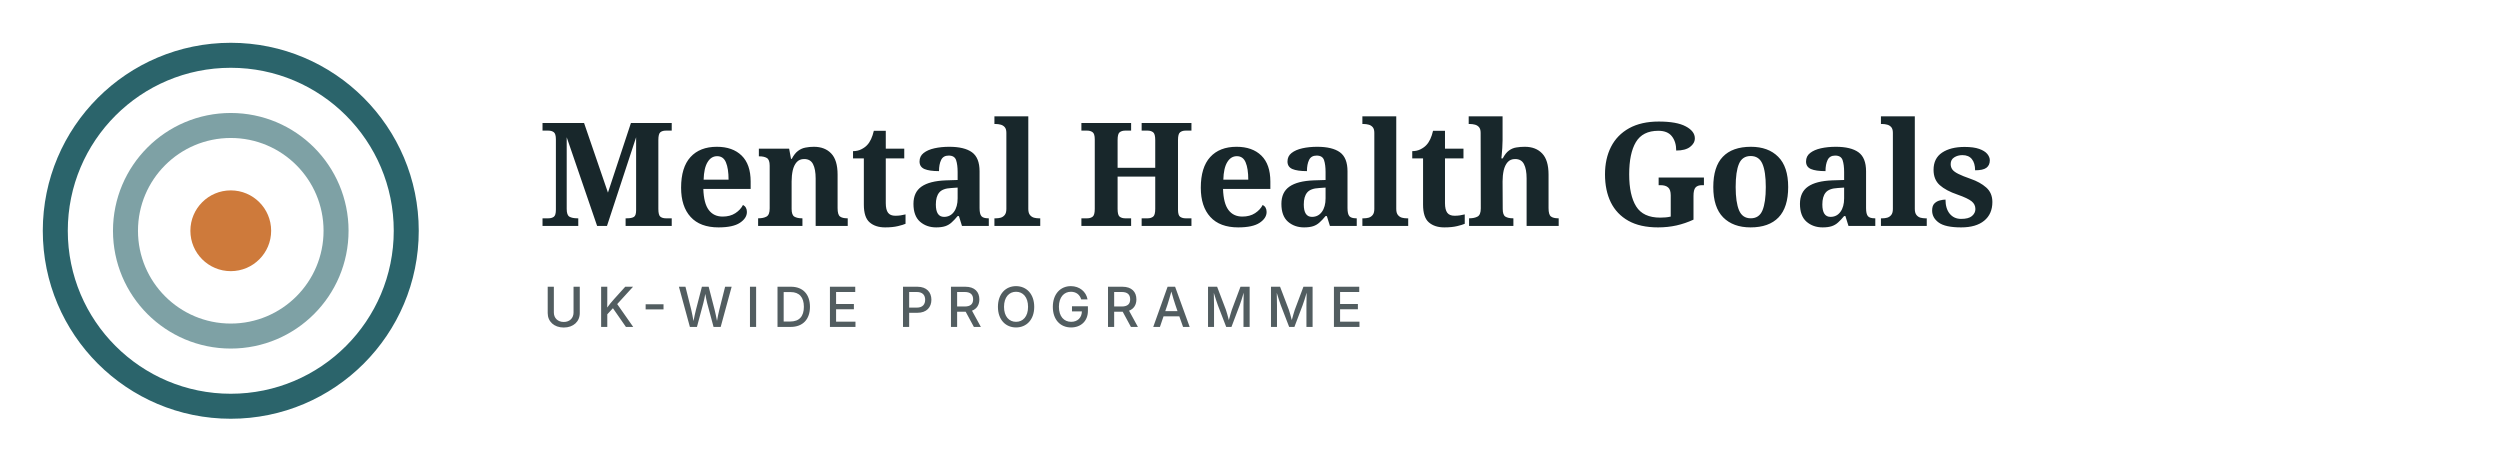
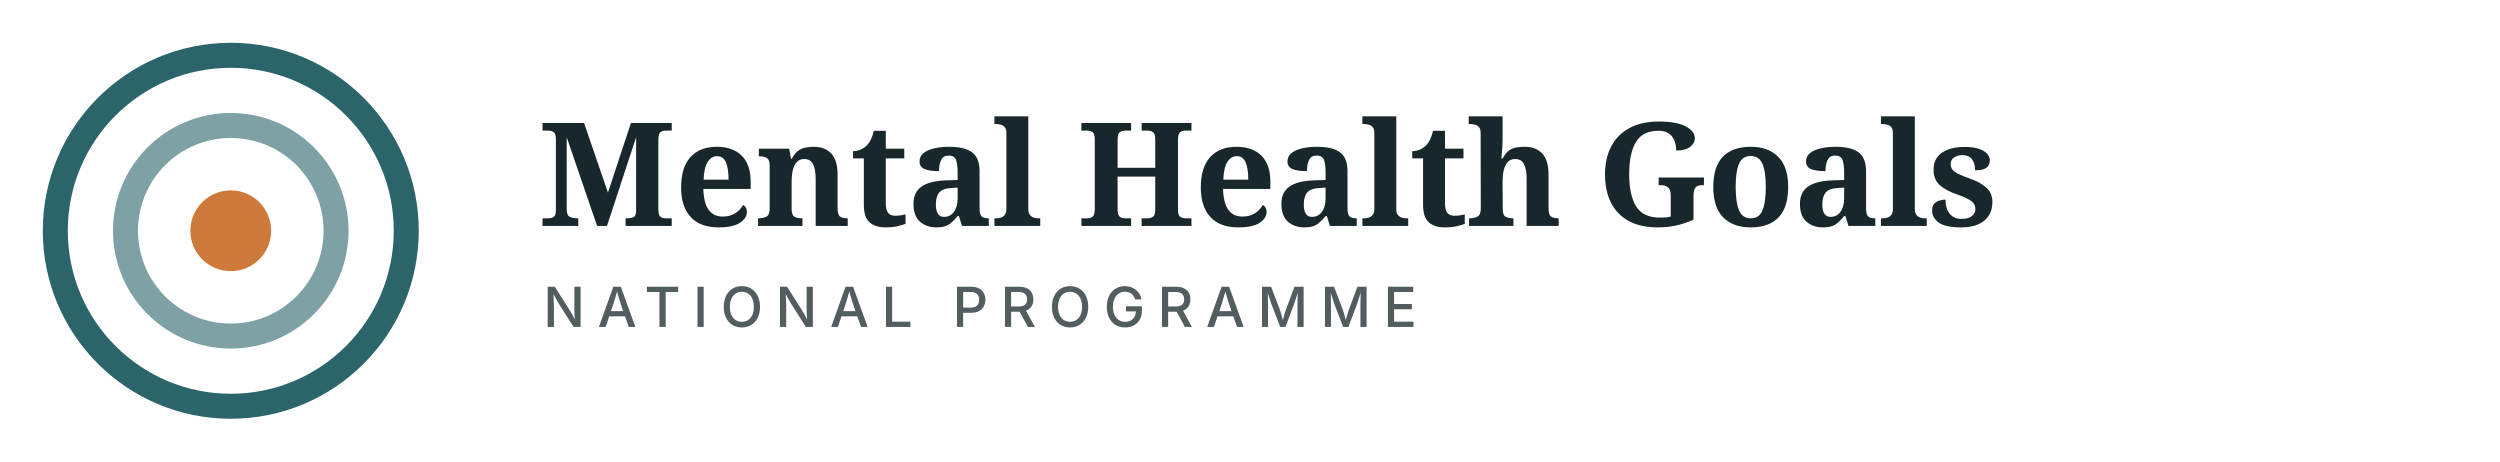
- <svg xmlns="http://www.w3.org/2000/svg" width="520" height="96" viewBox="0 0 520 96" role="img" aria-label="Mental Health Goals — UK-wide Programme">
+ <svg xmlns="http://www.w3.org/2000/svg" width="520" height="96" viewBox="0 0 520 96" role="img" aria-label="Mental Health Goals — National Programme">
  <g transform="translate(0 0)">
    <circle cx="48" cy="48" r="36.5" fill="none" stroke="#15545B" stroke-width="5.2" stroke-opacity="0.9" />
    <circle cx="48" cy="48" r="21.9" fill="none" stroke="#15545B" stroke-width="5.2" stroke-opacity="0.55" />
    <circle cx="48" cy="48" r="8.4" fill="#CE7A3B" />
  </g>
  <text x="112" y="47" font-family="Fraunces, 'Iowan Old Style', 'Palatino Nova', Georgia, serif" font-size="30" font-weight="600" letter-spacing="-0.3" fill="#18272B">Mental Health Goals</text>
-   <text x="113" y="68" font-family="Inter, 'Helvetica Neue', Helvetica, Arial, sans-serif" font-size="11.5" font-weight="500" letter-spacing="2.6" fill="#18272B" opacity="0.75">UK-WIDE PROGRAMME</text>
+   <text x="113" y="68" font-family="Inter, 'Helvetica Neue', Helvetica, Arial, sans-serif" font-size="11.5" font-weight="500" letter-spacing="2.6" fill="#18272B" opacity="0.75">NATIONAL PROGRAMME</text>
</svg>
